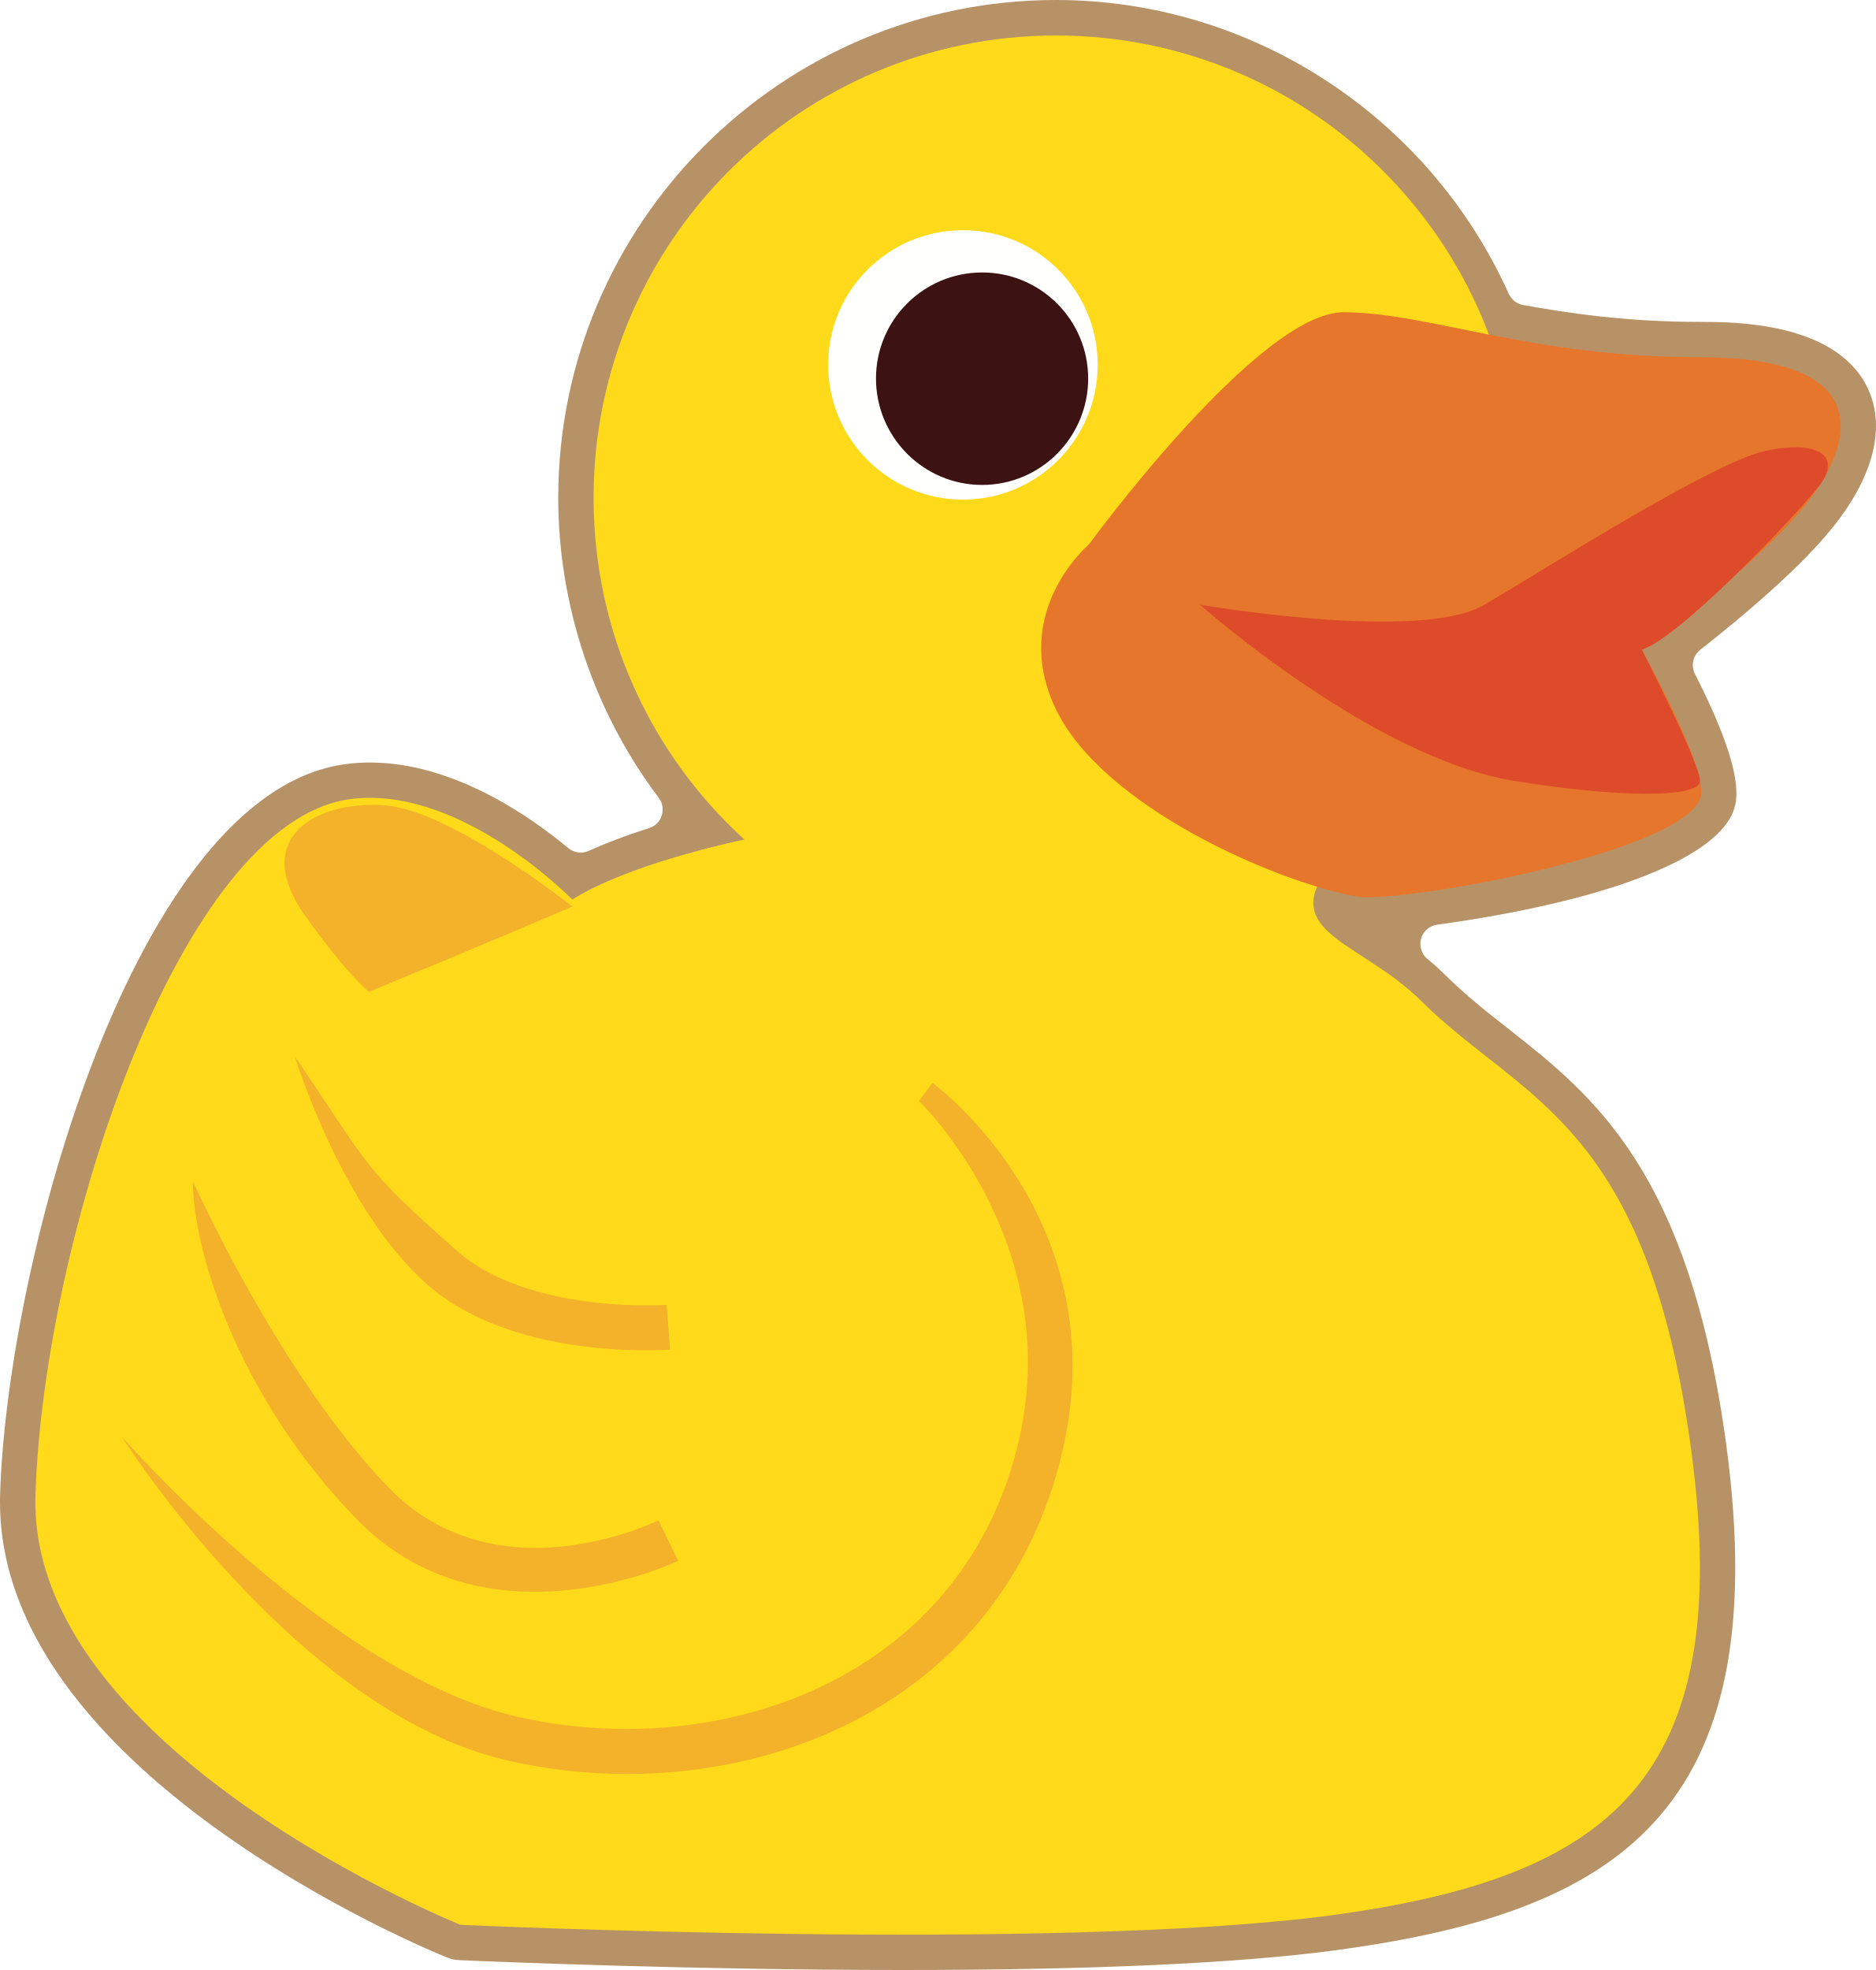
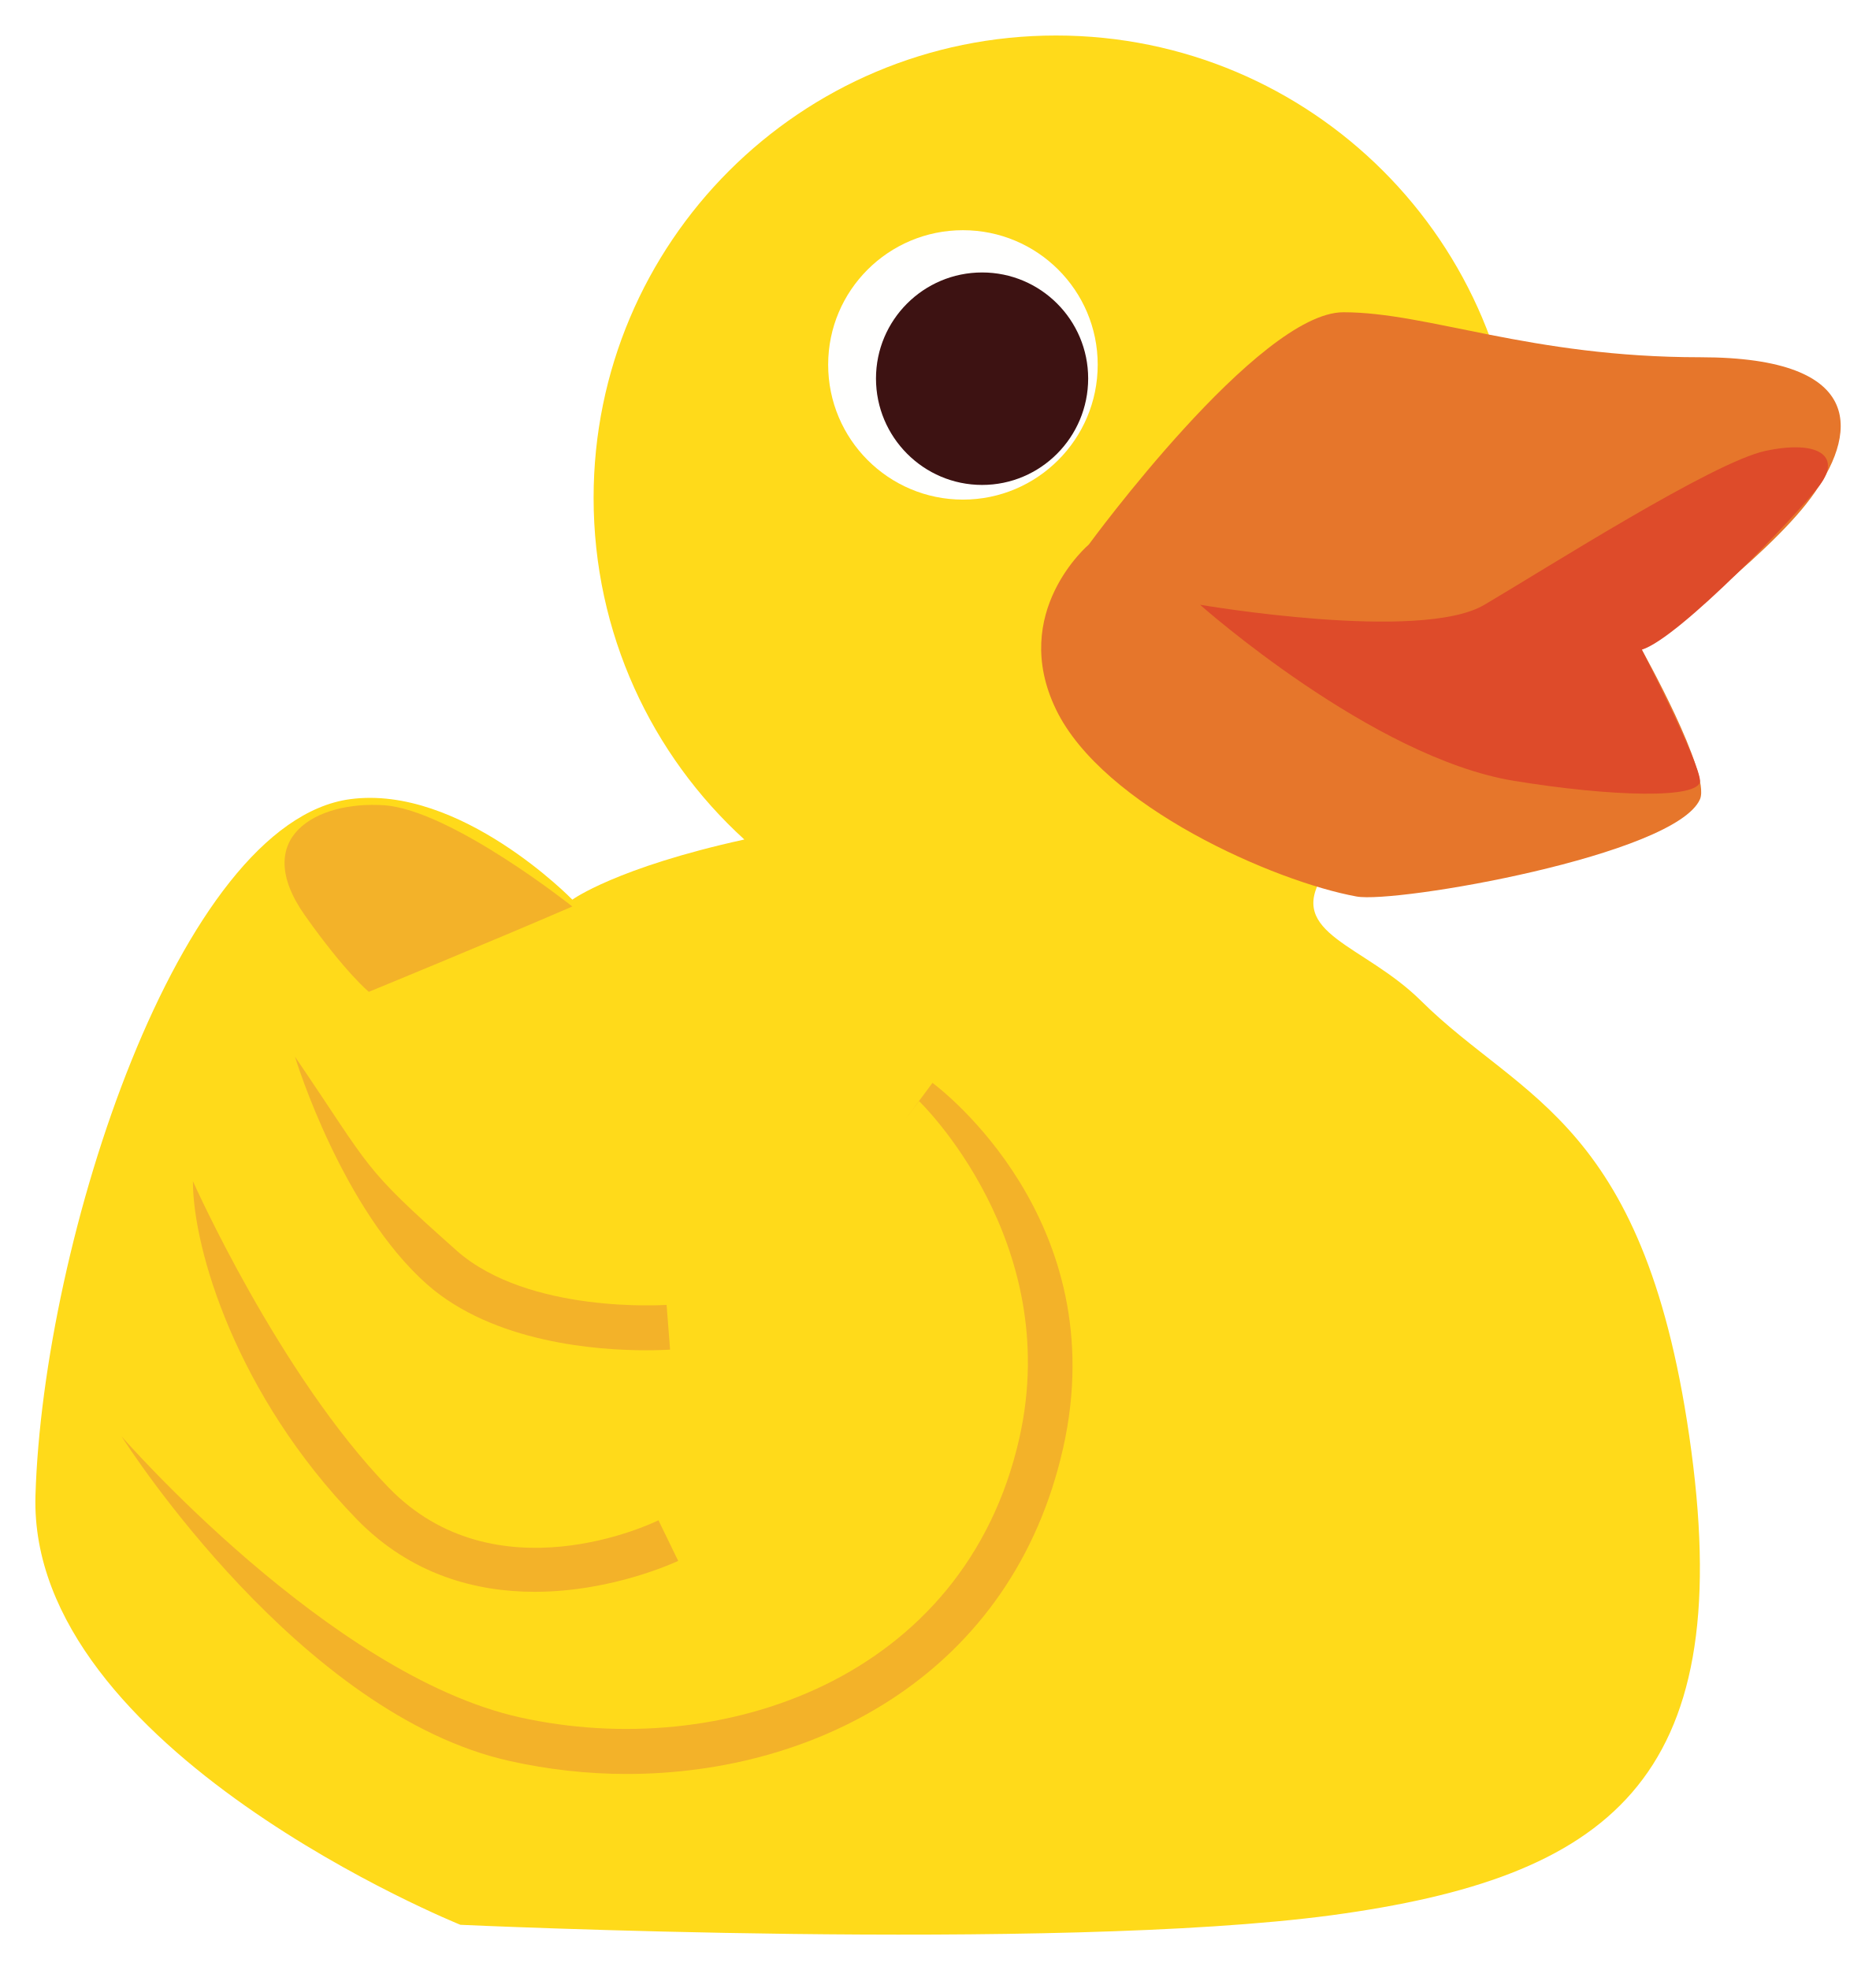
<svg xmlns="http://www.w3.org/2000/svg" version="1.1" x="0" y="0" width="273.67" height="287.351" viewBox="0, 0, 273.67, 287.351">
  <g id="Layer_1">
-     <path d="M131.634,287.351 C101.478,287.351 72.649,286.164 67.173,285.922 C66.345,285.883 65.774,285.765 65.251,285.539 C62.517,284.445 -1.155,258.281 0.016,218 C1.032,184.008 19.72,115.586 50.368,111.469 C51.587,111.289 52.79,111.226 53.978,111.226 C66.11,111.226 77.298,119.047 82.899,123.703 C83.415,124.133 84.056,124.359 84.712,124.359 C85.11,124.359 85.501,124.281 85.876,124.117 C88.079,123.117 90.97,121.976 94.704,120.789 C95.579,120.508 96.267,119.828 96.54,118.945 C96.813,118.07 96.657,117.109 96.11,116.383 C86.634,103.836 81.438,88.289 81.438,72.617 C81.438,32.578 114.009,-0 154.056,-0 C182.438,-0 208.368,16.828 220.11,42.867 C220.501,43.711 221.274,44.328 222.196,44.492 C228.509,45.633 237.149,46.953 248.001,46.953 C252.845,46.953 267.61,46.953 272.337,56.367 C275.032,61.711 273.61,68.57 268.337,75.664 C263.47,82.289 253.532,90.476 248.04,94.773 C246.97,95.617 246.649,97.094 247.259,98.304 C254.946,113.383 253.384,117.094 252.712,118.672 C249.72,125.508 233.618,131.586 209.649,134.875 C208.532,135.031 207.61,135.836 207.306,136.914 C207.009,138 207.368,139.164 208.235,139.875 C209.157,140.625 210.071,141.461 210.97,142.344 C213.923,145.265 217.024,147.695 220.032,150.054 C232.485,159.851 246.478,170.883 251.86,210.969 C259.04,264.797 235.407,278.992 194.915,284.461 C180.603,286.383 159.313,287.351 131.634,287.351" fill="#B79267" id="path833" />
    <path d="M51.071,116.57 C67.165,114.414 83.493,131.226 83.493,131.226 C83.493,131.226 89.899,126.554 108.587,122.453 C95.056,110.133 86.595,92.351 86.595,72.617 C86.595,35.351 116.79,5.179 154.056,5.179 C191.321,5.179 221.524,35.351 221.524,72.617 C221.524,95.383 210.228,115.492 192.985,127.719 C187.61,136.25 198.978,137.734 207.321,146 C222.056,160.617 240.298,163.515 246.735,211.648 C253.149,259.687 234.743,273.883 194.235,279.367 C153.743,284.773 67.165,280.758 67.165,280.758 C67.165,280.758 4.087,255.336 5.173,218.156 C6.282,181.015 26.126,119.929 51.071,116.57" fill="#FFDA1A" id="path835" />
    <path d="M158.837,79.429 C158.837,79.429 183.587,45.547 195.978,45.547 C208.368,45.547 223.157,52.109 248.001,52.109 C272.806,52.109 270.837,63.648 264.173,72.617 C257.532,81.648 239.509,94.765 239.509,94.765 C239.509,94.765 249.603,112.758 248.001,116.57 C244.415,124.758 203.571,131.836 197.884,130.765 C185.97,128.594 160.915,117.664 154.056,103.492 C147.181,89.281 158.837,79.429 158.837,79.429" fill="#E6762B" id="path837" />
    <path d="M120.813,53.195 C120.813,64.07 129.618,72.875 140.478,72.875 C151.321,72.875 160.134,64.07 160.134,53.195 C160.134,42.351 151.321,33.578 140.478,33.578 C129.618,33.578 120.813,42.351 120.813,53.195" fill="#FFFFFE" id="path839" />
    <path d="M127.79,55.211 C127.79,63.758 134.72,70.734 143.274,70.734 C151.821,70.734 158.743,63.758 158.743,55.211 C158.743,46.679 151.821,39.742 143.274,39.742 C134.72,39.742 127.79,46.679 127.79,55.211" fill="#3D1212" id="path841" />
    <path d="M175.063,88.211 C175.063,88.211 207.259,93.742 216.556,88.211 C225.837,82.742 249.884,67.414 257.532,65.773 C265.173,64.133 268.665,66.461 265.493,70.734 C262.298,74.961 244.954,93.101 239.509,94.765 C239.509,94.765 247.962,111.242 248.001,113.898 C248.001,116.57 235.056,116.211 220.876,113.898 C200.173,110.531 175.063,88.211 175.063,88.211" fill="#DE4B2A" id="path843" />
    <path d="M91.423,258.758 C119.431,258.758 147.728,243.851 155.087,211.234 C162.571,178.054 137.126,158.758 136.032,157.953 L132.142,163.179 L134.079,160.617 C134.079,160.617 155.22,180.883 148.704,209.773 C140.767,244.945 105.212,257.031 75.806,250.492 C48.001,244.297 17.728,209.508 17.728,209.508 C18.774,211.164 43.923,250.133 74.392,256.875 C79.915,258.101 85.657,258.758 91.423,258.758" fill="#F3B229" id="path845" />
    <path d="M77.993,232.187 C89.478,232.187 98.767,227.742 98.938,227.679 L96.056,221.75 C95.087,222.25 72.282,233.07 56.696,216.984 C40.649,200.414 28.142,172.289 28.142,172.289 C28.142,182.187 34.485,203.492 51.985,221.539 C59.985,229.797 69.587,232.187 77.993,232.187" fill="#F3B229" id="path847" />
    <path d="M94.157,196.953 C96.228,196.953 97.532,196.883 97.751,196.851 L97.243,190.336 C97.048,190.336 77.149,191.719 66.618,182.422 C52.563,169.929 54.47,170.929 43.024,154.117 C43.313,155.054 49.985,176.429 62.282,187.328 C72.017,195.914 87.259,196.953 94.157,196.953" fill="#F3B229" id="path849" />
    <path d="M83.493,132.226 C83.493,132.226 65.821,118.172 56.087,117.461 C46.149,116.765 36.423,122.164 44.524,133.586 C50.407,141.898 53.806,144.672 53.806,144.672 C53.806,144.672 71.345,137.469 83.493,132.226" fill="#F3B229" id="path851" />
  </g>
</svg>
